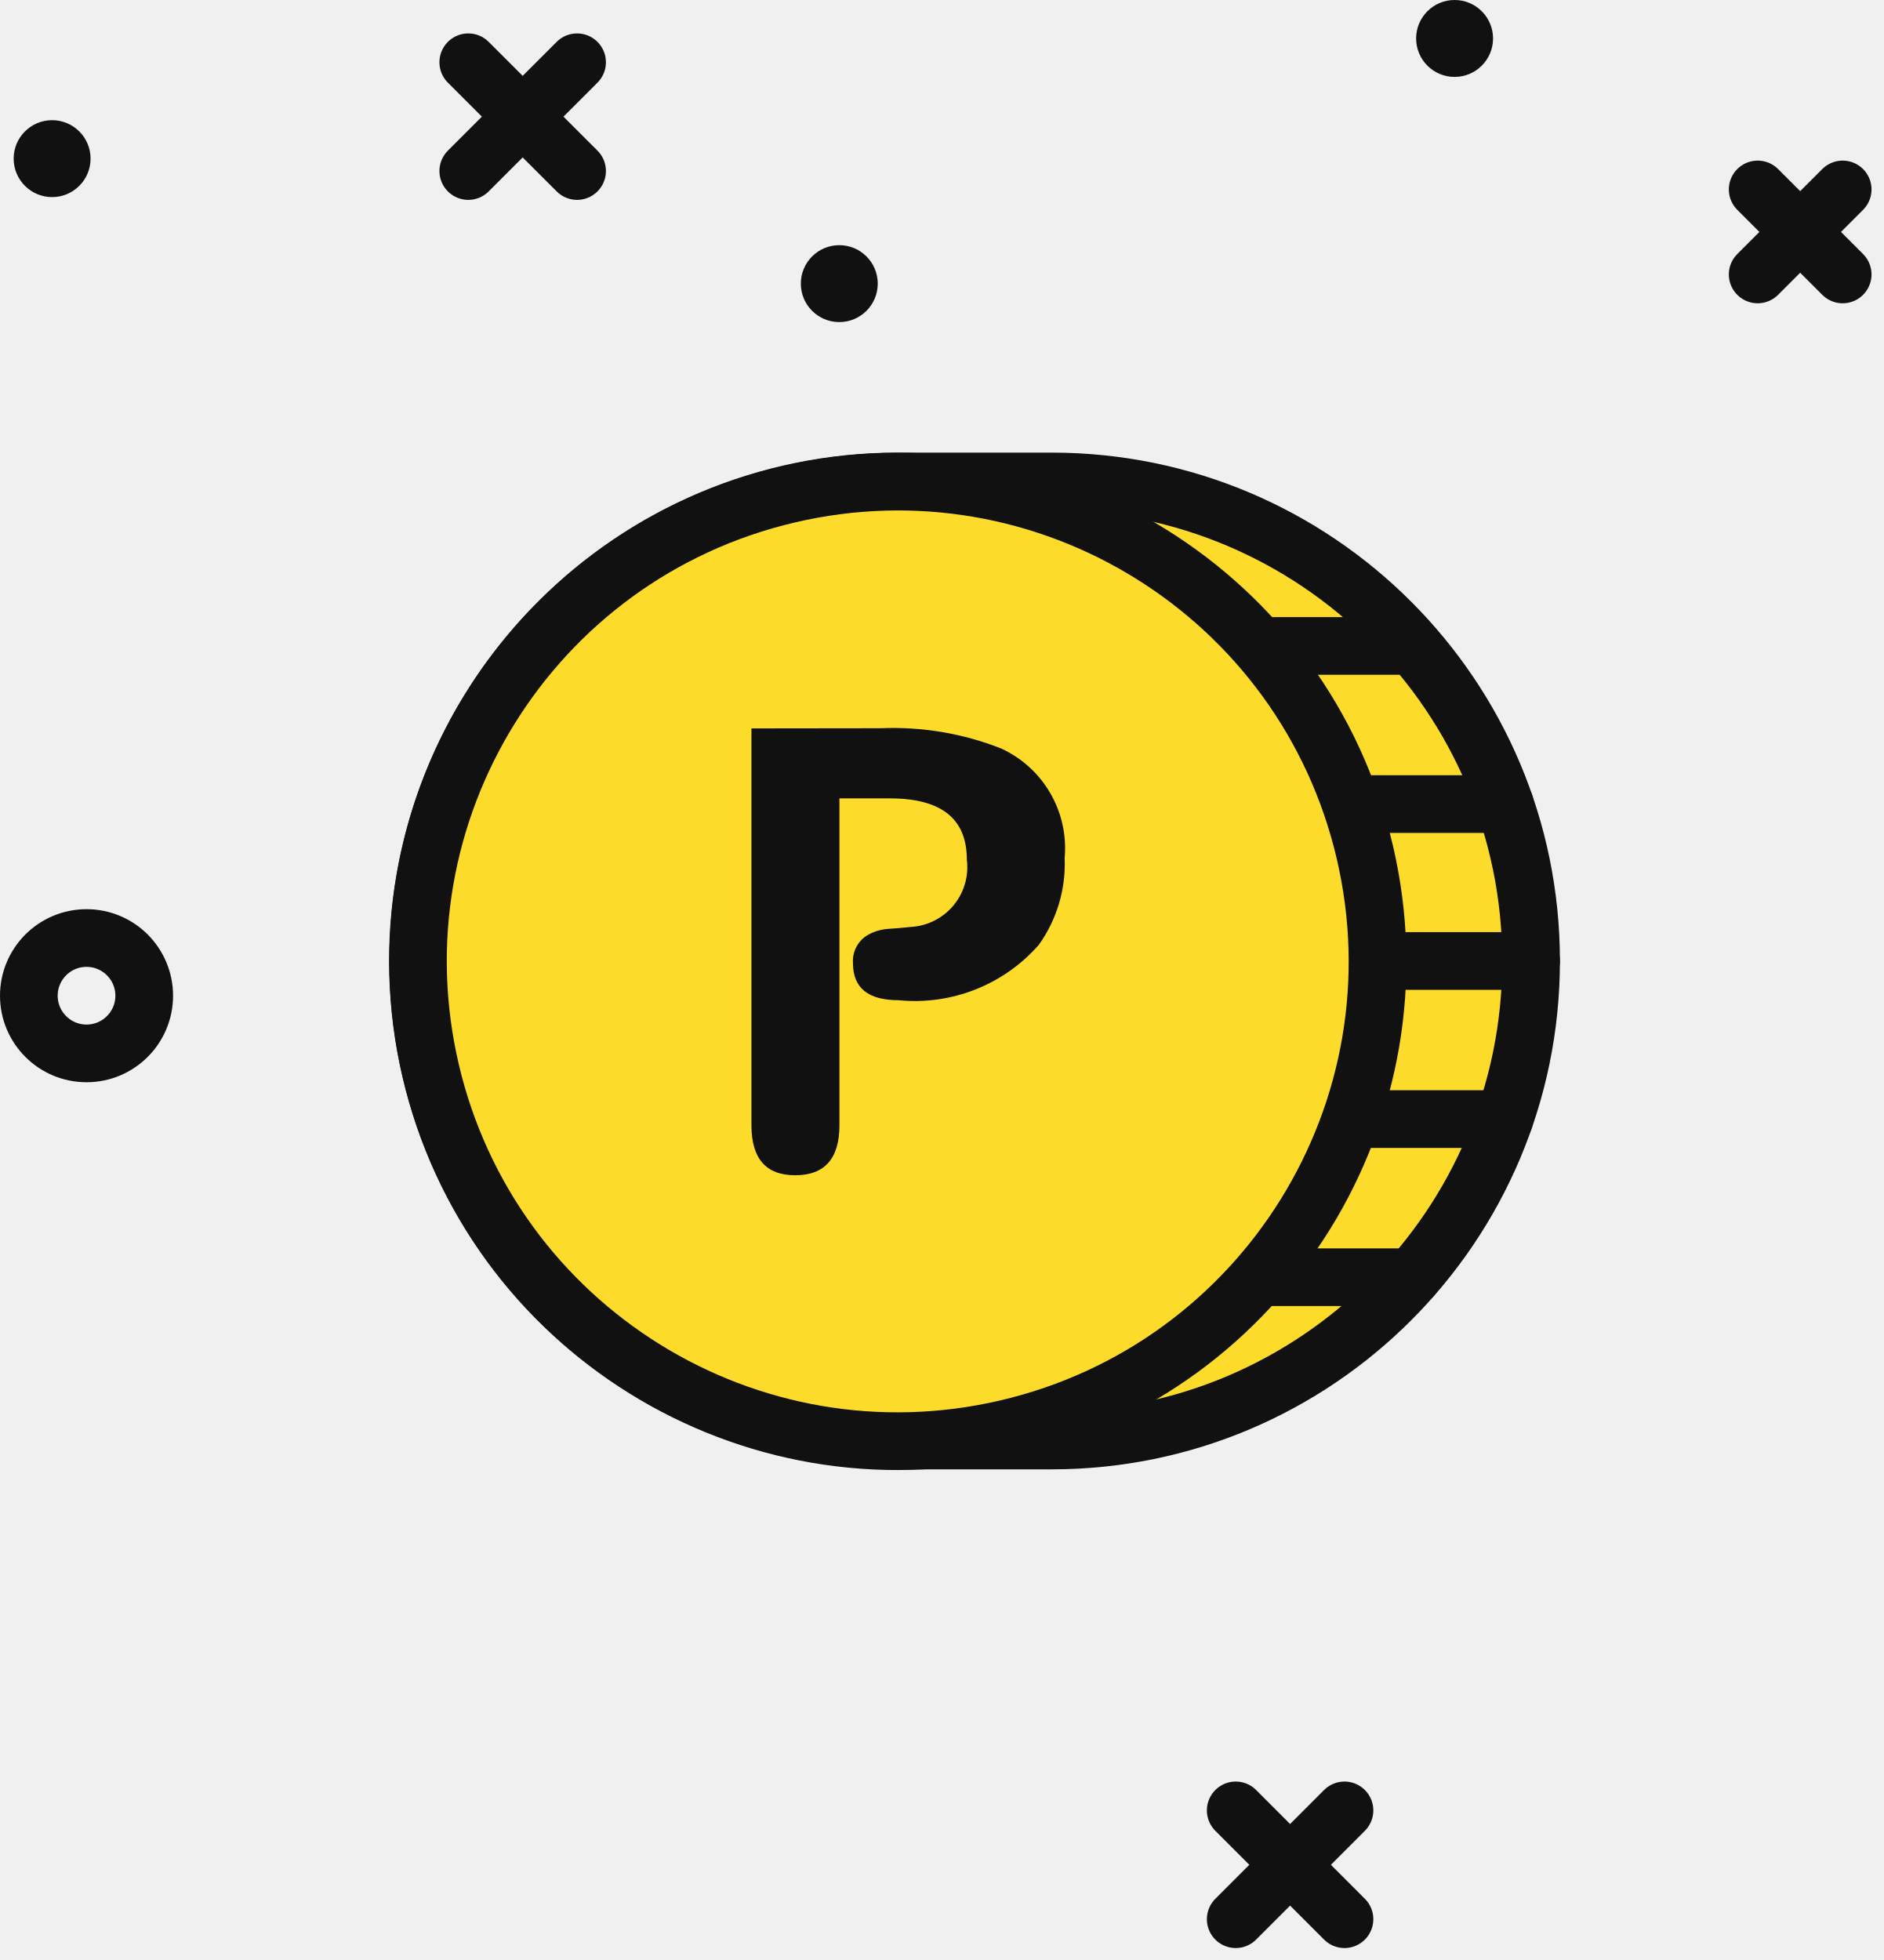
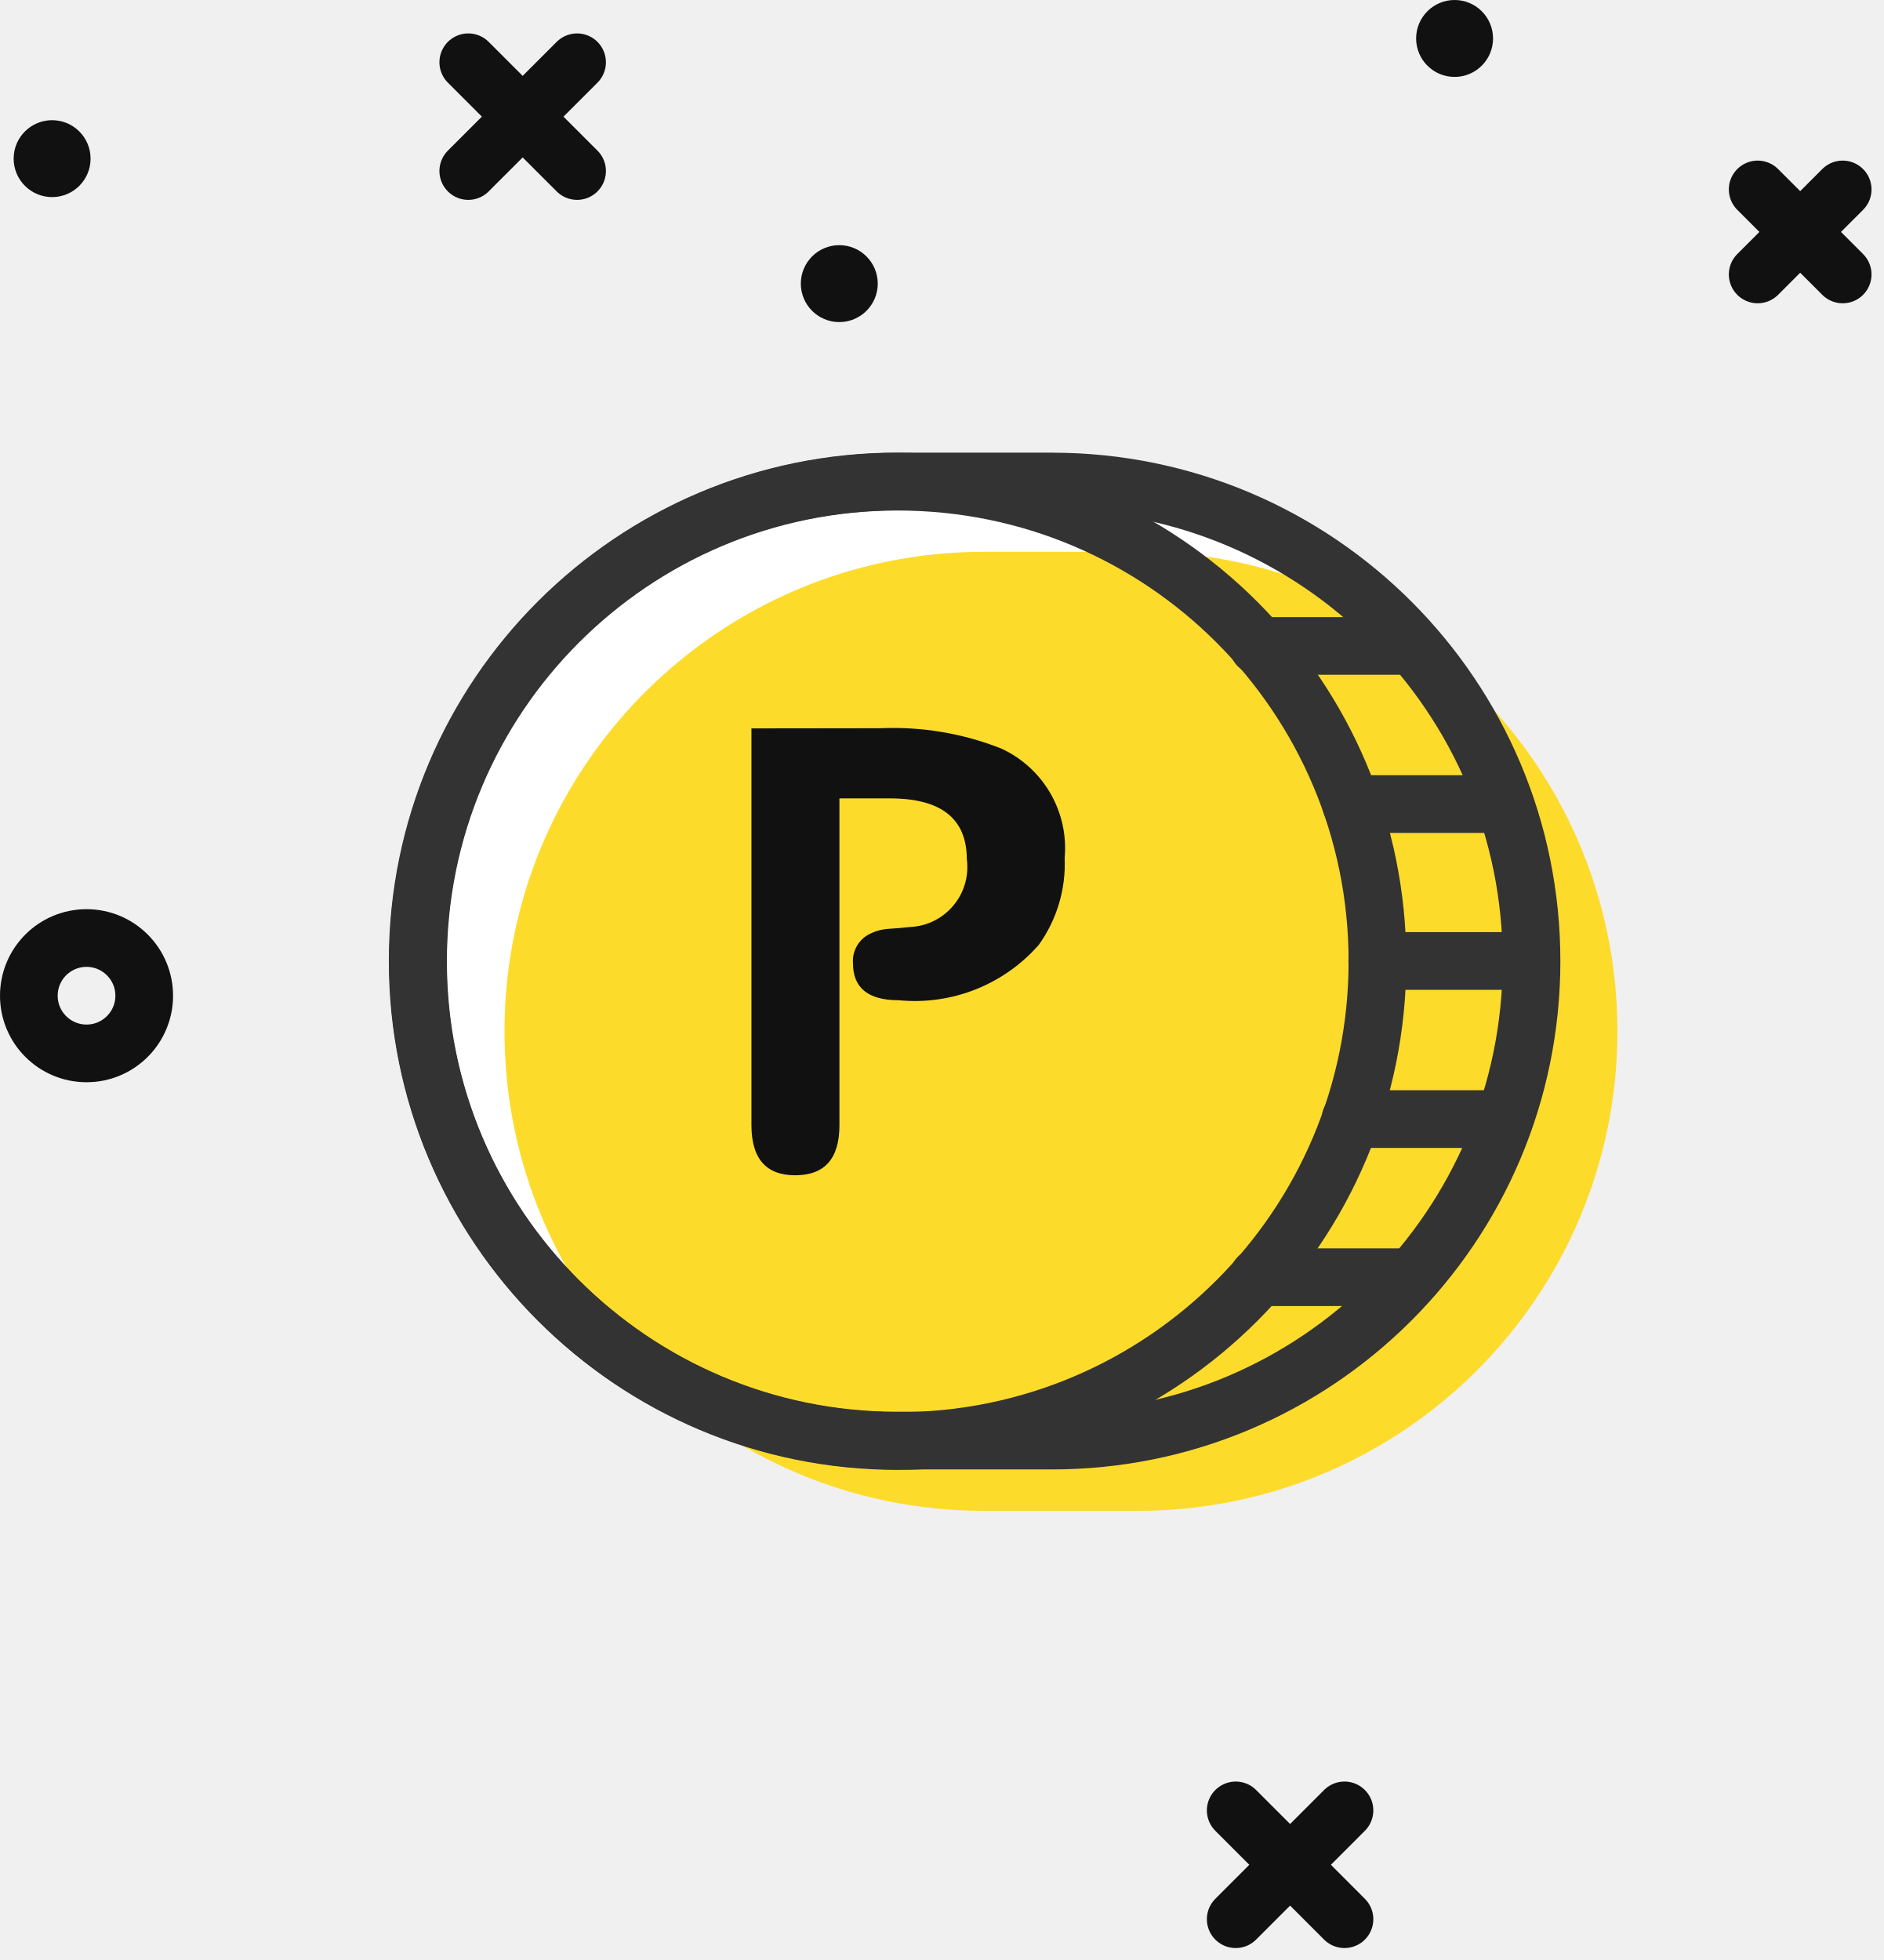
<svg xmlns="http://www.w3.org/2000/svg" width="48.974" height="50.965" viewBox="0 0 48.974 50.965">
-   <defs>
-     <style>.a,.b{fill:none;}.a,.b,.e{stroke:#111;stroke-width:1.5px;}.a,.e{stroke-linecap:round;stroke-linejoin:round;}.b{stroke-miterlimit:10;}.c{fill:#111;}.d,.e{fill:#fddb2b;}</style>
-   </defs>
-   <g transform="translate(-11.645 -76)">
-     <g transform="translate(-37.826 -2.348)">
-       <line class="a" x1="2.828" y1="2.829" transform="translate(81.602 125.423)" />
-       <line class="a" y1="2.829" x2="2.828" transform="translate(81.602 125.423)" />
-       <circle class="b" cx="1.5" cy="1.5" r="1.5" transform="translate(50.221 102.739)" />
-       <circle class="c" cx="1" cy="1" r="1" transform="translate(60.721 100.543)" />
-       <line class="a" x1="2.829" y1="2.828" transform="translate(61.647 79.967)" />
-       <line class="a" y1="2.828" x2="2.829" transform="translate(61.647 79.967)" />
-       <line class="a" x1="2.21" y1="2.21" transform="translate(95.174 83.274)" />
-       <line class="a" y1="2.21" x2="2.21" transform="translate(95.174 83.274)" />
-       <circle class="c" cx="1" cy="1" r="1" transform="translate(70.294 84.723)" />
-       <circle class="c" cx="1" cy="1" r="1" transform="translate(49.826 81.473)" />
-       <circle class="c" cx="1" cy="1" r="1" transform="translate(86.293 78.348)" />
+   <g id="그룹_447261" data-name="그룹 447261" transform="translate(-8.366 -3.841)">
+     <g id="그룹_447260" data-name="그룹 447260">
+       <path id="패스_853722" data-name="패스 853722" d="M47.6,28.969a12,12,0,0,1-12,12,4.808,4.808,0,0,1-.55-.02,6.117,6.117,0,0,1-.62.17,12.474,12.474,0,0,1-5.69-24.29,12.346,12.346,0,0,1,6.28.16c.193-.016.387-.023.58-.02A12.01,12.01,0,0,1,47.6,28.969Z" fill="#fff" />
    </g>
-     <g transform="translate(-98.232 7.269)">
-       <circle class="d" cx="12" cy="12" r="12" transform="translate(125.232 81.731)" />
-       <path class="a" d="M137.219,81.25h-4a12.469,12.469,0,0,0,0,24.938h4a12.469,12.469,0,1,0,0-24.938Z" />
-       <line class="a" x2="4" transform="translate(145.688 93.719)" />
-       <line class="a" x2="3.998" transform="translate(142.592 101.942)" />
-       <line class="a" x2="4.001" transform="translate(144.993 97.83)" />
-       <line class="a" x1="4" transform="translate(142.592 85.527)" />
-       <line class="a" x1="4" transform="translate(145.005 89.639)" />
-       <circle class="e" cx="12.469" cy="12.469" r="12.469" transform="matrix(0.974, -0.228, 0.228, 0.974, 118.232, 84.428)" />
-       <path class="c" d="M4.544-12.064a7.658,7.658,0,0,1,3.136.528A2.854,2.854,0,0,1,9.328-8.688a3.613,3.613,0,0,1-.672,2.256,4.284,4.284,0,0,1-3.648,1.44q-1.184,0-1.184-.96a.785.785,0,0,1,.384-.736,1.261,1.261,0,0,1,.544-.16q.272-.016.56-.048a1.559,1.559,0,0,0,1.472-1.76q0-1.584-2-1.584H3.472v8.5q0,1.3-1.152,1.3-1.136,0-1.136-1.3v-10.32Z" transform="translate(128.232 99.731)" />
-     </g>
+     <path id="패스_315187" data-name="패스 315187" d="M37.953,18.189h-4a12.469,12.469,0,0,0,0,24.938h4a12.469,12.469,0,0,0,0-24.938Z" fill="#fddb2b" />
+     <line id="선_43568" data-name="선 43568" x1="2.828" y1="2.829" transform="translate(40.497 50.916)" fill="none" stroke="#111" stroke-linecap="round" stroke-linejoin="round" stroke-width="1.5" />
+     <line id="선_43569" data-name="선 43569" y1="2.829" x2="2.828" transform="translate(40.497 50.916)" fill="none" stroke="#111" stroke-linecap="round" stroke-linejoin="round" stroke-width="1.5" />
+     <circle id="타원_5538" data-name="타원 5538" cx="1.5" cy="1.5" r="1.5" transform="translate(9.116 28.232)" fill="none" stroke="#111" stroke-miterlimit="10" stroke-width="1.5" />
+     <line id="선_43570" data-name="선 43570" x1="2.829" y1="2.828" transform="translate(20.542 5.46)" fill="none" stroke="#111" stroke-linecap="round" stroke-linejoin="round" stroke-width="1.5" />
+     <line id="선_43571" data-name="선 43571" y1="2.828" x2="2.829" transform="translate(20.542 5.46)" fill="none" stroke="#111" stroke-linecap="round" stroke-linejoin="round" stroke-width="1.5" />
+     <line id="선_43572" data-name="선 43572" x1="2.21" y1="2.21" transform="translate(54.069 8.767)" fill="none" stroke="#111" stroke-linecap="round" stroke-linejoin="round" stroke-width="1.5" />
+     <line id="선_43573" data-name="선 43573" y1="2.21" x2="2.21" transform="translate(54.069 8.767)" fill="none" stroke="#111" stroke-linecap="round" stroke-linejoin="round" stroke-width="1.5" />
+     <circle id="타원_5540" data-name="타원 5540" cx="1" cy="1" r="1" transform="translate(29.189 10.216)" fill="#111" />
+     <circle id="타원_5541" data-name="타원 5541" cx="1" cy="1" r="1" transform="translate(8.721 6.966)" fill="#111" />
+     <circle id="타원_5542" data-name="타원 5542" cx="1" cy="1" r="1" transform="translate(45.188 3.841)" fill="#111" />
+     <path id="패스_315187-2" data-name="패스 315187-2" d="M35.708,16.36h-4A12.469,12.469,0,1,0,31.685,41.3h4.023a12.469,12.469,0,1,0,.023-24.938Z" fill="none" stroke="#333" stroke-linecap="round" stroke-linejoin="round" stroke-width="1.5" />
+     <line id="선_43563" data-name="선 43563" x2="4" transform="translate(44.177 28.829)" fill="none" stroke="#333" stroke-linecap="round" stroke-linejoin="round" stroke-width="1.5" />
+     <line id="선_43564" data-name="선 43564" x2="3.998" transform="translate(41.081 37.052)" fill="none" stroke="#333" stroke-linecap="round" stroke-linejoin="round" stroke-width="1.5" />
+     <line id="선_43565" data-name="선 43565" x2="4.001" transform="translate(43.482 32.94)" fill="none" stroke="#333" stroke-linecap="round" stroke-linejoin="round" stroke-width="1.5" />
+     <line id="선_43566" data-name="선 43566" x1="4" transform="translate(41.081 20.637)" fill="none" stroke="#333" stroke-linecap="round" stroke-linejoin="round" stroke-width="1.5" />
+     <line id="선_43567" data-name="선 43567" x1="4" transform="translate(43.494 24.749)" fill="none" stroke="#333" stroke-linecap="round" stroke-linejoin="round" stroke-width="1.5" />
+     <circle id="타원_5536" data-name="타원 5536" cx="12.473" cy="12.473" r="12.473" transform="translate(19.236 16.366)" fill="none" stroke="#333" stroke-linecap="round" stroke-linejoin="round" stroke-width="1.5" />
+     <path id="패스_481946" data-name="패스 481946" d="M31.265,22.777a7.639,7.639,0,0,1,3.136.528,2.852,2.852,0,0,1,1.648,2.848,3.609,3.609,0,0,1-.672,2.256,4.286,4.286,0,0,1-3.648,1.44q-1.183,0-1.184-.96a.785.785,0,0,1,.384-.736,1.27,1.27,0,0,1,.544-.16c.182-.011.368-.027.56-.048a1.56,1.56,0,0,0,1.484-1.631.923.923,0,0,0-.012-.129q0-1.584-2-1.584H30.193v8.5q0,1.3-1.152,1.3-1.135,0-1.136-1.3V22.781Z" fill="#111" />
  </g>
</svg>
